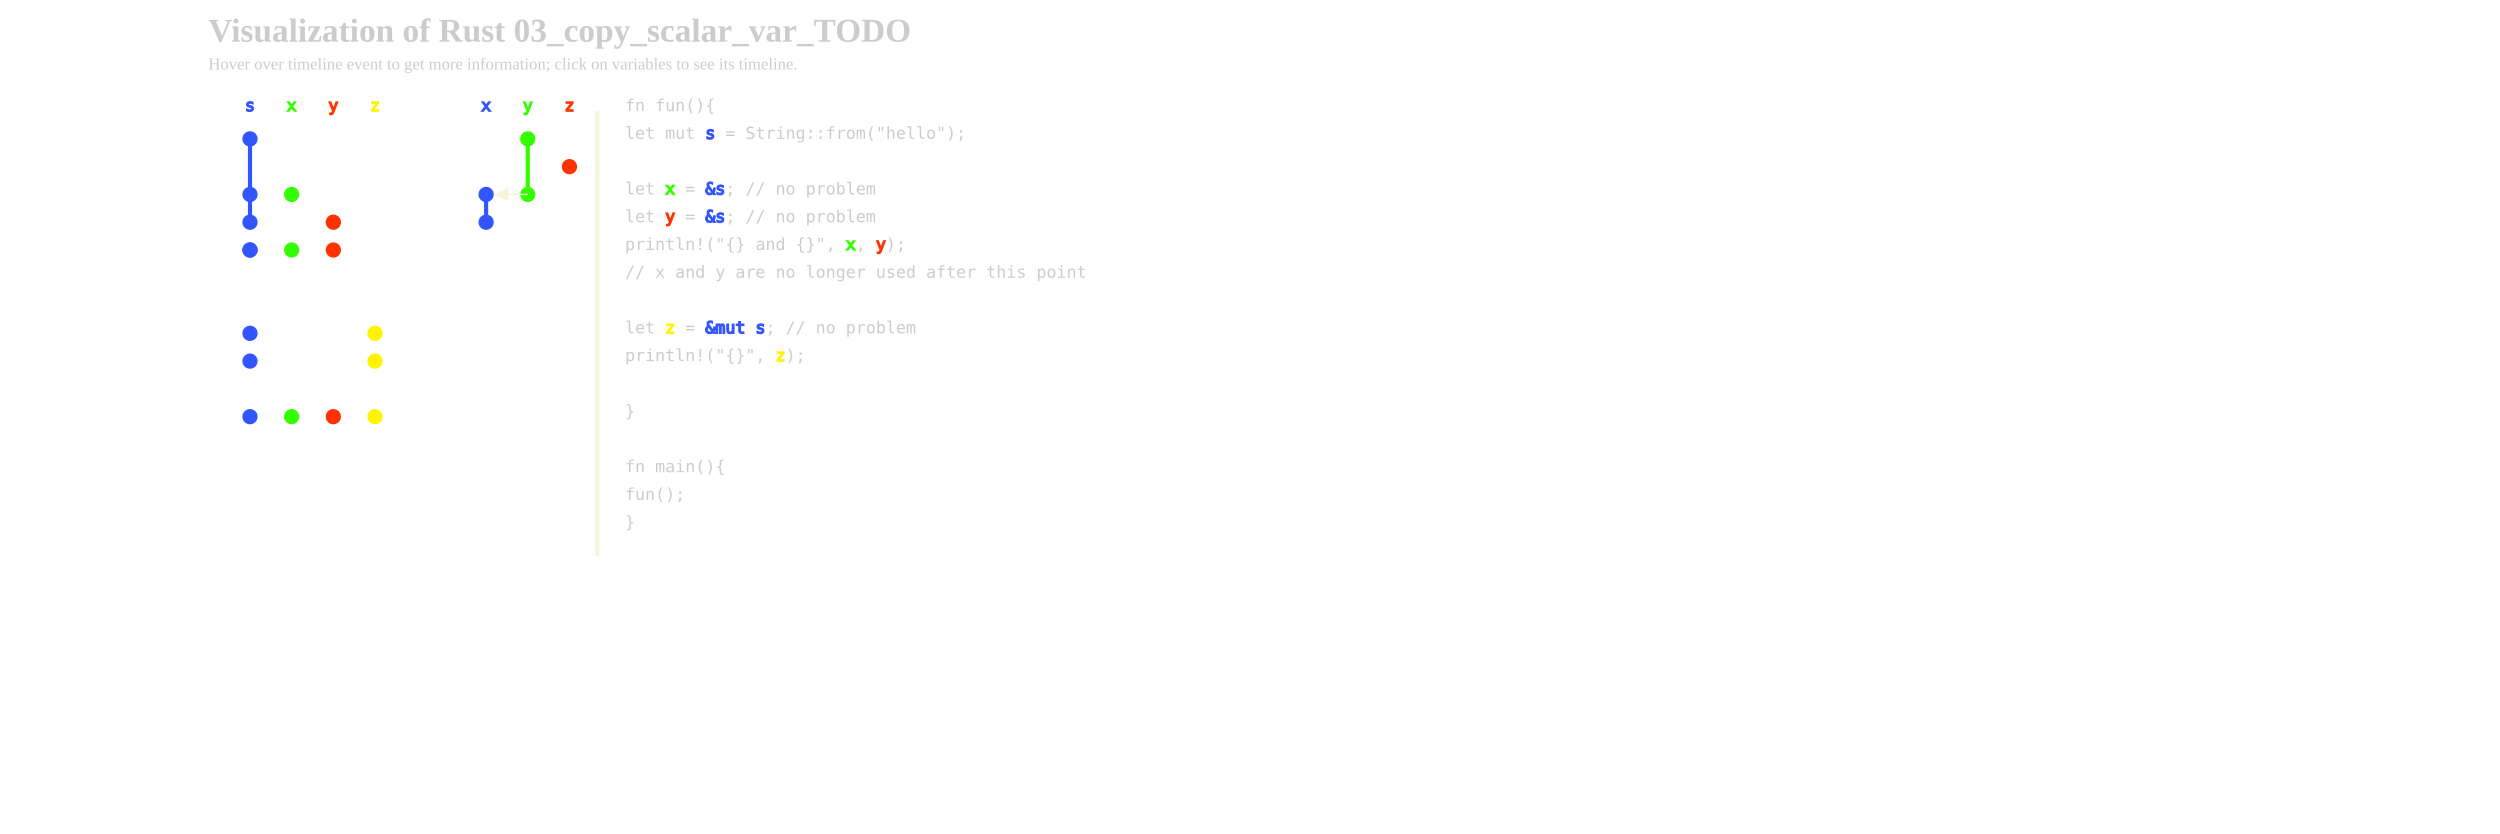
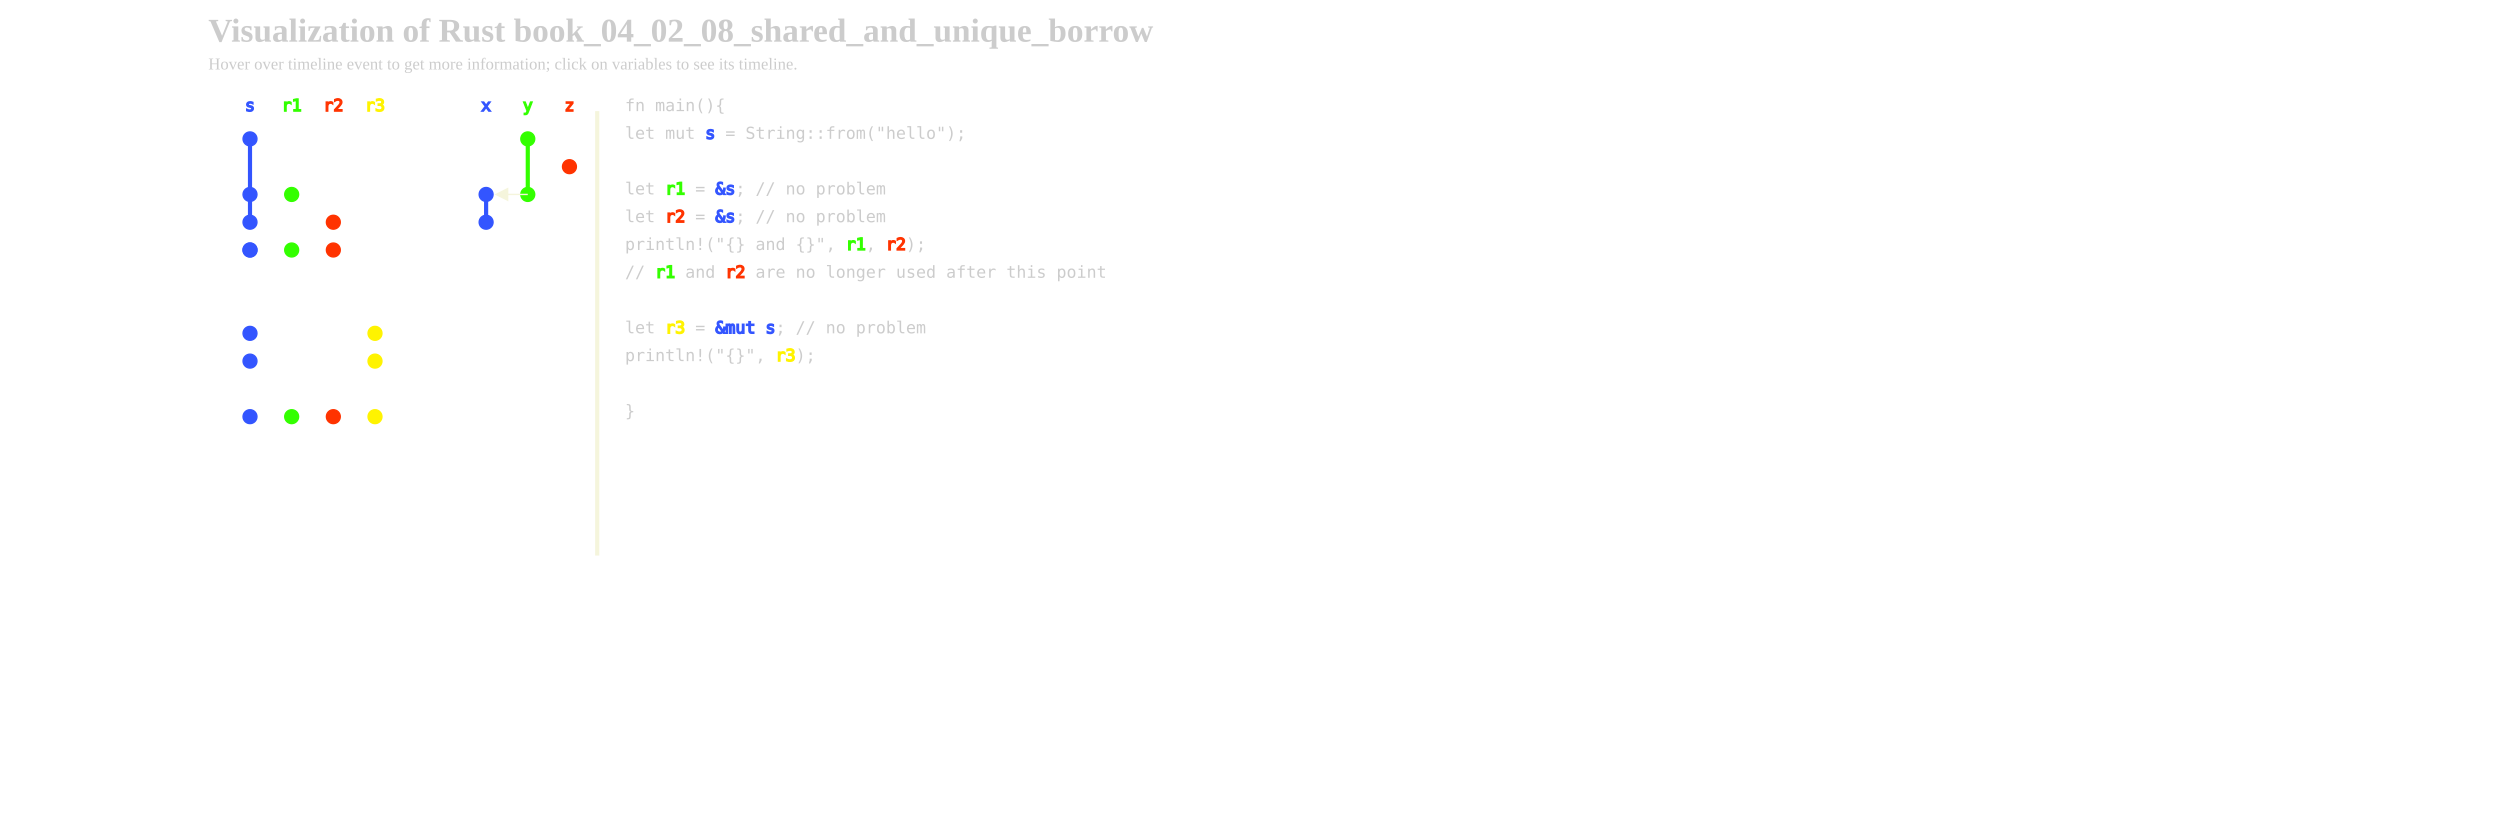
<svg xmlns="http://www.w3.org/2000/svg" xmlns:xlink="http://www.w3.org/1999/xlink" width="1800px" height="600px" viewBox="-300 0 1500 600">
  <defs>
    <style type="text/css">
        
        /* general setup */
svg {
    background-color: #232323;
}

text {
    fill: #cccccc;
    vertical-align: baseline;
}

#heading {
    font-size: 24px;
    font-weight: bold;
}

#caption {
    font-size: 12px;
}

/* code related styling */
text.code {
    white-space: pre;
    font-family: "monospace";
}

/* event related styling */
#eventDot:hover {
    transform: scale(1.5);
}

#eventDot {
    transition: all 0.3s;
}

/* timeline/event interaction styling */
.solid {
    stroke-width: 3px;
}

.hollow {
    stroke-width: 3px;
    fill: none;
}

.dotted {
    stroke-width: 3px;
    stroke-dasharray: "2 1";
}

.extend {
    stroke-width: 1px;
    stroke-dasharray: "2 1";
}

/* hash based styling */
[data-hash*="1"] {
    fill: #3355ff;
    stroke: #3355ff;
}

[data-hash*="2"] {
    fill: #33ff00;
    stroke: #33ff00;
}

[data-hash*="3"] {
    fill: #ff3300;
    stroke: #ff3300;
}

[data-hash*="4"] {
    fill: #fff300;
    stroke: #fff300;
}

        
        </style>
    <circle id="eventDot" cx="0" cy="0" r="5" />
    <marker id="arrowHead" viewBox="0 0 10 10" refX="1" refY="5" markerUnits="strokeWidth" markerWidth="10" markerHeight="10" orient="auto" fill="beige">
      <path d="M 0 0 L 10 5 L 0 10 z" fill="inherit" />
    </marker>
  </defs>
  <g id="title">
-     <text id="heading" x="-300" y="30">Visualization of Rust 03_copy_scalar_var_TODO</text>
+     <text id="heading" x="-300" y="30">Visualization of Rust book_04_02_08_shared_and_unique_borrow</text>
    <text id="caption" x="-300" y="50">Hover over timeline event to get more information; click on variables to see its timeline.</text>
  </g>
  <g id="events">
    <text class="code" x="-100" y="80" data-hash="1" text-anchor="middle">x</text>
    <use xlink:href="#eventDot" data-hash="1" x="-100" y="140" />
    <use xlink:href="#eventDot" data-hash="1" x="-100" y="160" />
    <text class="code" x="-70" y="80" data-hash="2" text-anchor="middle">y</text>
    <use xlink:href="#eventDot" data-hash="2" x="-70" y="100" />
    <use xlink:href="#eventDot" data-hash="2" x="-70" y="140" />
    <text class="code" x="-40" y="80" data-hash="3" text-anchor="middle">z</text>
    <use xlink:href="#eventDot" data-hash="3" x="-40" y="120" />
  </g>
  <g id="timelines">
    <line class="solid" data-hash="1" x1="-100" x2="-100" y1="140" y2="160" />
    <line class="solid" data-hash="2" x1="-70" x2="-70" y1="100" y2="140" />
    <polyline strokeWidth="3" stroke="beige" points="-70,140 -85,140 " marker-end="url(#arrowHead)" />
  </g>
  <g id="labels">
+     <text class="code" x="-240" y="80" data-hash="2" text-anchor="middle">r1</text>
+     <text class="code" x="-210" y="80" data-hash="3" text-anchor="middle">r2</text>
+     <text class="code" x="-180" y="80" data-hash="4" text-anchor="middle">r3</text>
    <text class="code" x="-270" y="80" data-hash="1" text-anchor="middle">s</text>
-     <text class="code" x="-210" y="80" data-hash="3" text-anchor="middle">y</text>
-     <text class="code" x="-180" y="80" data-hash="4" text-anchor="middle">z</text>
-     <text class="code" x="-240" y="80" data-hash="2" text-anchor="middle">x</text>
  </g>
  <g id="events">
    <use xlink:href="#eventDot" data-hash="1" x="-270" y="100" />
    <use xlink:href="#eventDot" data-hash="1" x="-270" y="140" />
    <use xlink:href="#eventDot" data-hash="1" x="-270" y="160" />
    <use xlink:href="#eventDot" data-hash="1" x="-270" y="180" />
    <use xlink:href="#eventDot" data-hash="1" x="-270" y="180" />
    <use xlink:href="#eventDot" data-hash="1" x="-270" y="240" />
    <use xlink:href="#eventDot" data-hash="1" x="-270" y="260" />
    <use xlink:href="#eventDot" data-hash="1" x="-270" y="300" />
    <use xlink:href="#eventDot" data-hash="2" x="-240" y="140" />
    <use xlink:href="#eventDot" data-hash="2" x="-240" y="180" />
    <use xlink:href="#eventDot" data-hash="2" x="-240" y="300" />
    <use xlink:href="#eventDot" data-hash="3" x="-210" y="160" />
    <use xlink:href="#eventDot" data-hash="3" x="-210" y="180" />
    <use xlink:href="#eventDot" data-hash="3" x="-210" y="300" />
    <use xlink:href="#eventDot" data-hash="4" x="-180" y="240" />
    <use xlink:href="#eventDot" data-hash="4" x="-180" y="260" />
    <use xlink:href="#eventDot" data-hash="4" x="-180" y="300" />
  </g>
  <g id="timelines">
    <line class="solid" data-hash="1" x1="-270" x2="-270" y1="100" y2="140" />
    <line class="hollow" data-hash="1" x1="-270" x2="-270" y1="140" y2="160" />
  </g>
  <g id="vertical_lines">
    </g>
  <g id="dividers">
    <line class="solid" stroke="beige" x1="-20" x2="-20" y1="80" y2="400" />
  </g>
  <g id="code">
-     <text class="code" x="0" y="80"> fn fun(){ </text>
+     <text class="code" x="0" y="80"> fn main(){ </text>
    <text class="code" x="0" y="100">     let mut <tspan data-hash="1">s</tspan> = String::from("hello"); </text>
    <text class="code" x="0" y="120">  </text>
-     <text class="code" x="0" y="140">     let <tspan data-hash="2">x</tspan> = <tspan data-hash="1">&amp;s</tspan>; // no problem </text>
-     <text class="code" x="0" y="160">     let <tspan data-hash="3">y</tspan> = <tspan data-hash="1">&amp;s</tspan>; // no problem </text>
-     <text class="code" x="0" y="180">     println!("{} and {}", <tspan data-hash="2">x</tspan>, <tspan data-hash="3">y</tspan>); </text>
-     <text class="code" x="0" y="200">     // x and y are no longer used after this point </text>
+     <text class="code" x="0" y="140">     let <tspan data-hash="2">r1</tspan> = <tspan data-hash="1">&amp;s</tspan>; // no problem </text>
+     <text class="code" x="0" y="160">     let <tspan data-hash="3">r2</tspan> = <tspan data-hash="1">&amp;s</tspan>; // no problem </text>
+     <text class="code" x="0" y="180">     println!("{} and {}", <tspan data-hash="2">r1</tspan>, <tspan data-hash="3">r2</tspan>); </text>
+     <text class="code" x="0" y="200">     // <tspan data-hash="2">r1</tspan> and <tspan data-hash="3">r2</tspan> are no longer used after this point </text>
    <text class="code" x="0" y="220">  </text>
-     <text class="code" x="0" y="240">     let <tspan data-hash="4">z</tspan> = <tspan data-hash="1">&amp;mut s</tspan>; // no problem </text>
-     <text class="code" x="0" y="260">     println!("{}", <tspan data-hash="4">z</tspan>); </text>
+     <text class="code" x="0" y="240">     let <tspan data-hash="4">r3</tspan> = <tspan data-hash="1">&amp;mut s</tspan>; // no problem </text>
+     <text class="code" x="0" y="260">     println!("{}", <tspan data-hash="4">r3</tspan>); </text>
    <text class="code" x="0" y="280">  </text>
    <text class="code" x="0" y="300"> } </text>
-     <text class="code" x="0" y="320">  </text>
-     <text class="code" x="0" y="340"> fn main(){ </text>
-     <text class="code" x="0" y="360">     fun(); </text>
-     <text class="code" x="0" y="380"> } </text>
  </g>
</svg>
